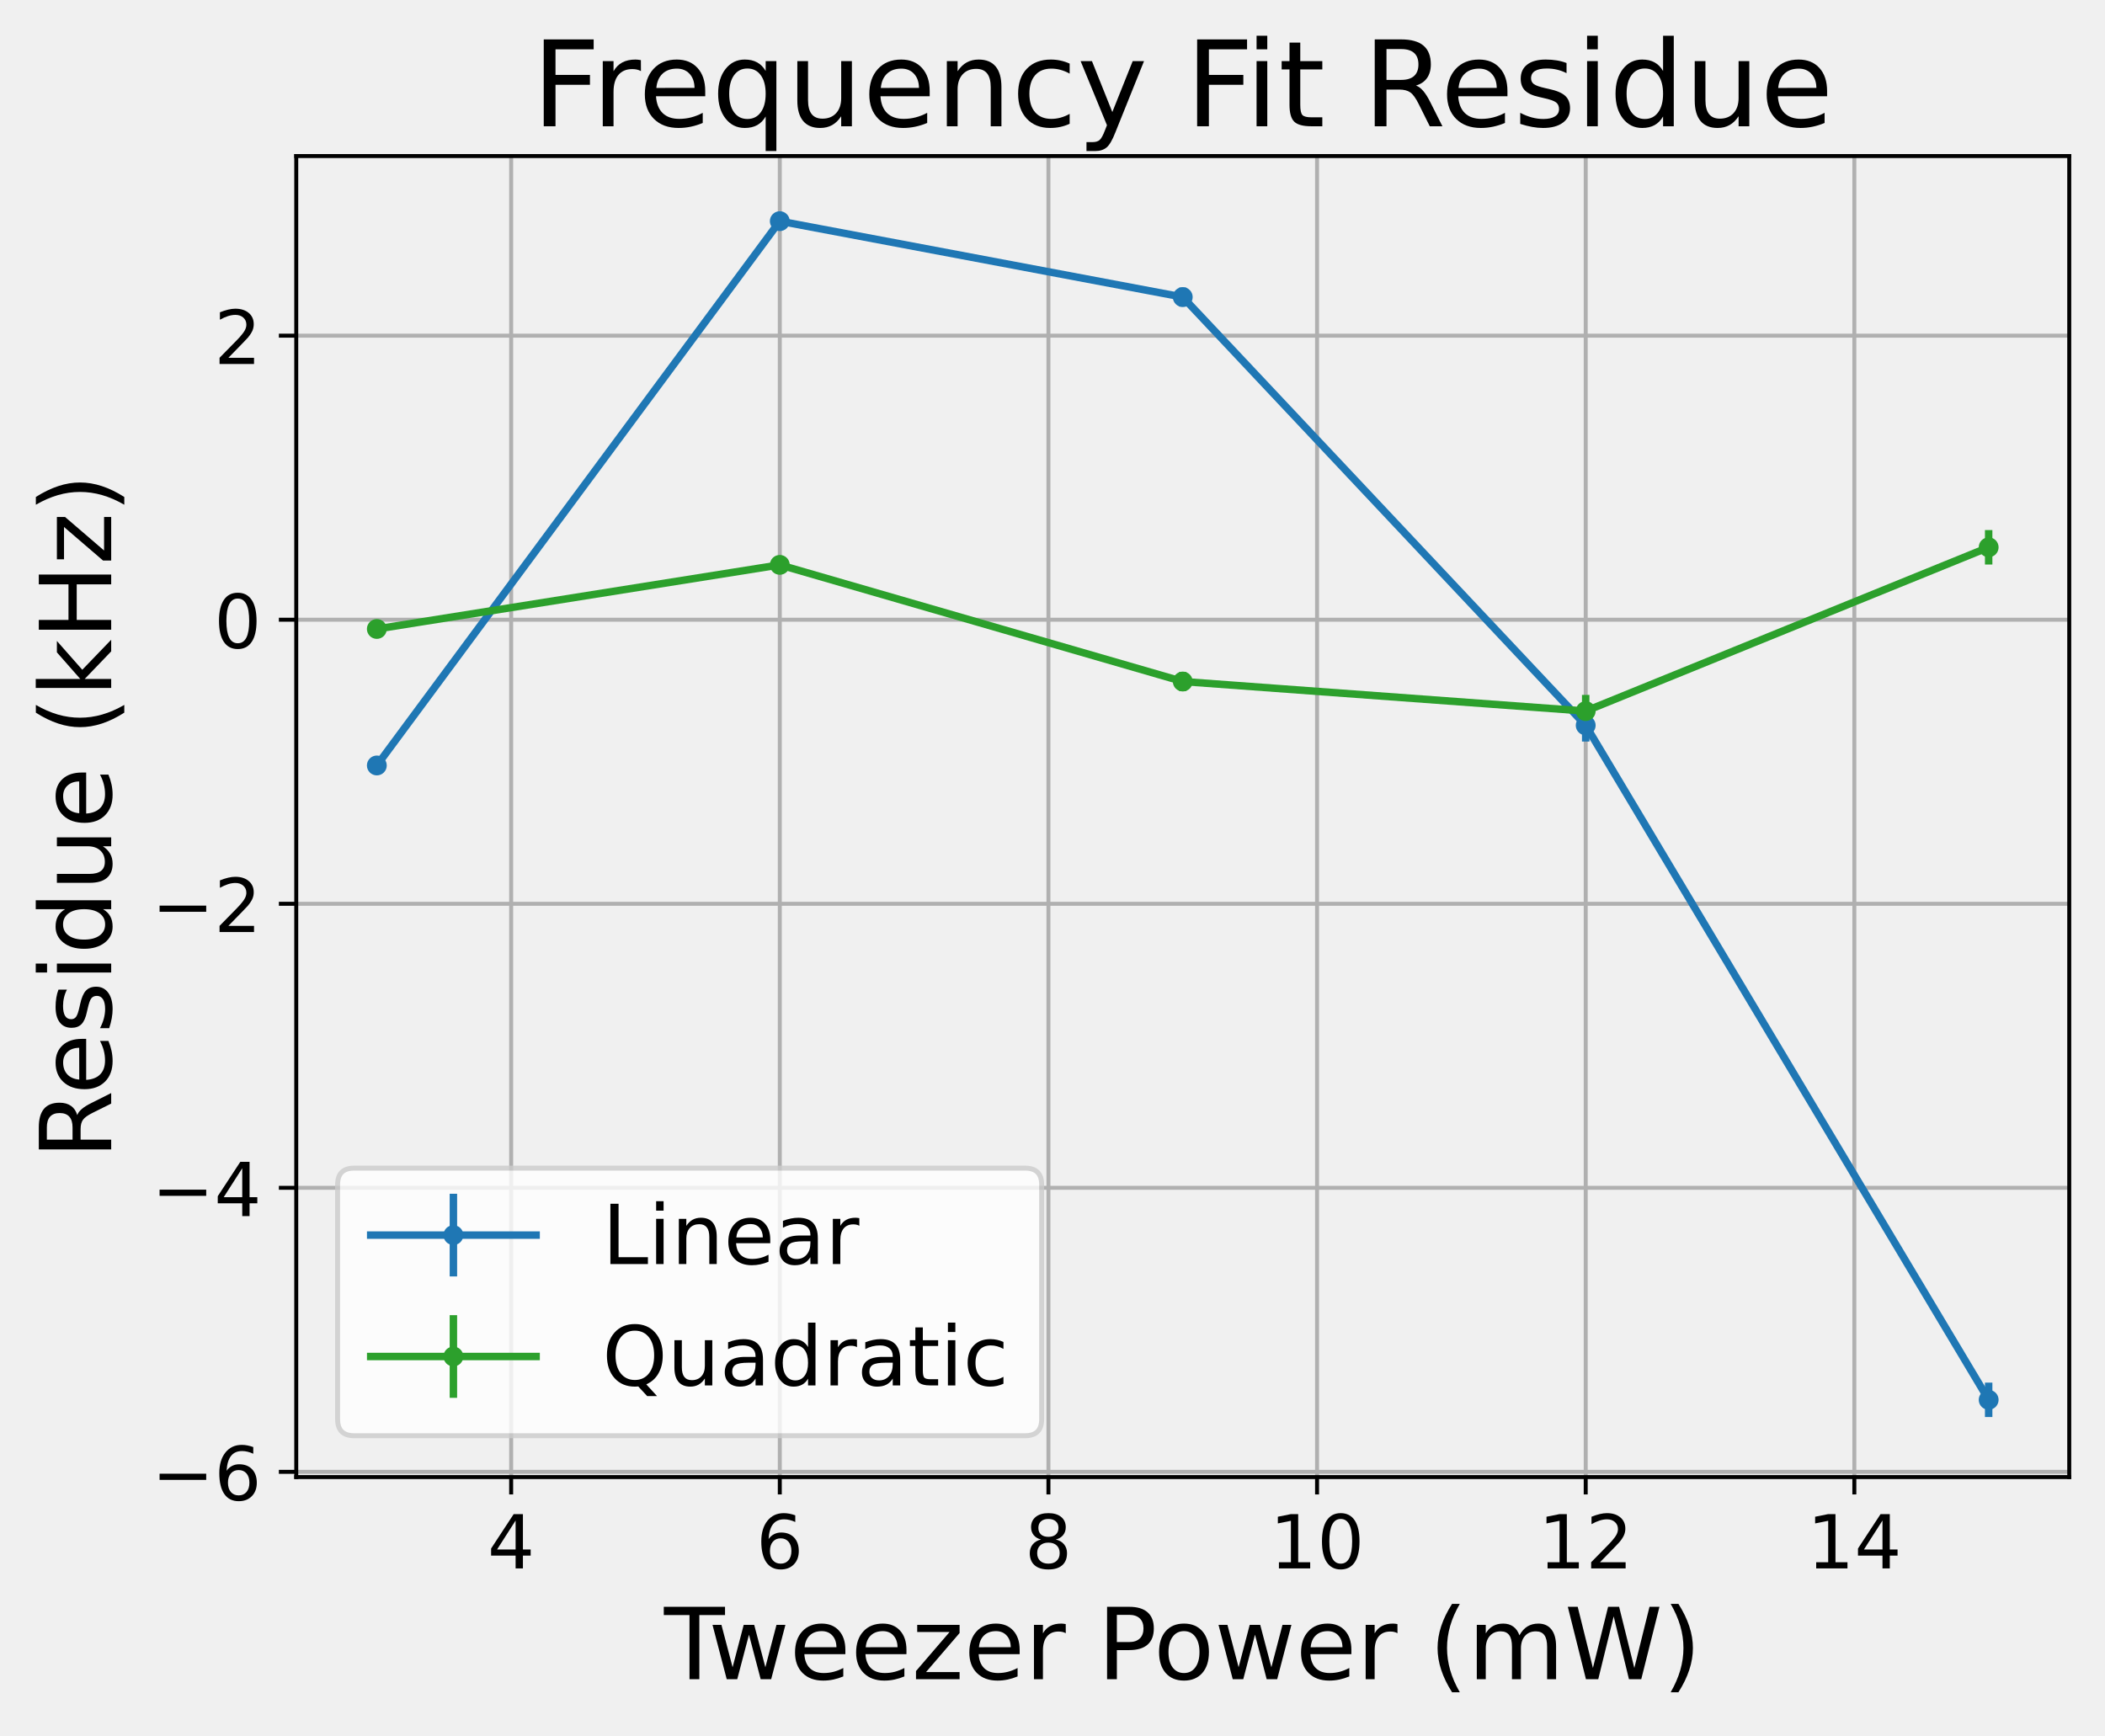
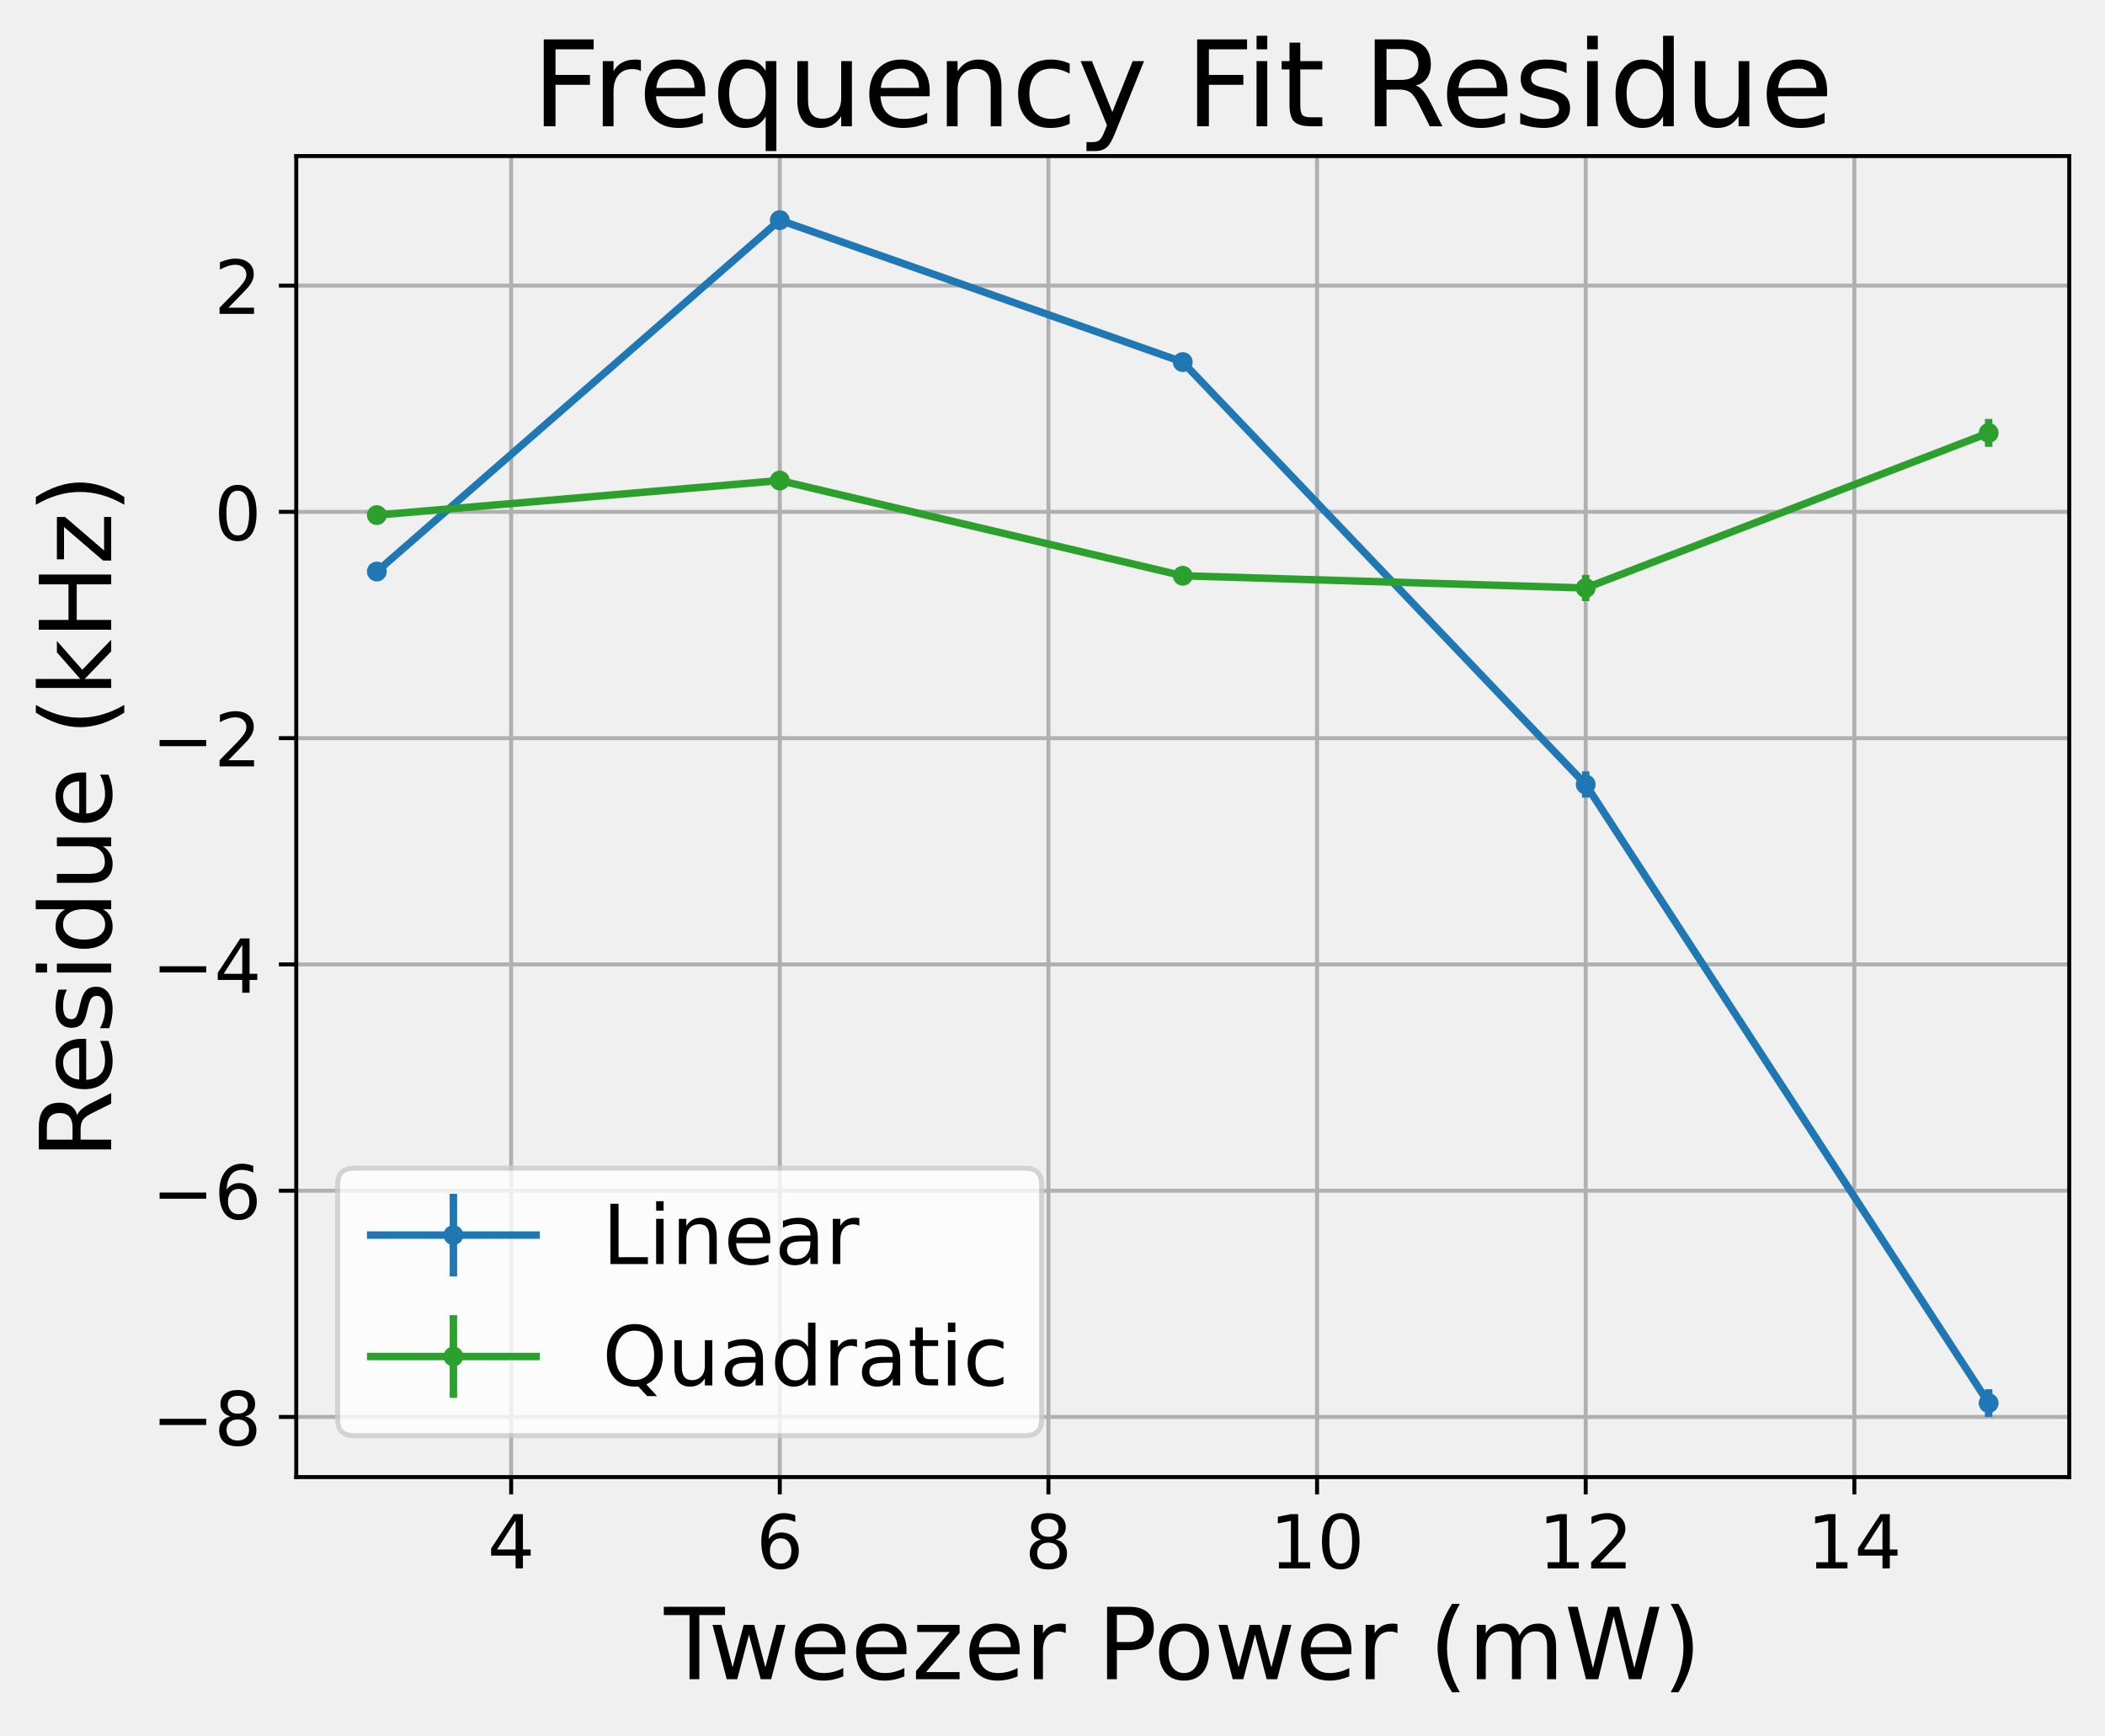
<svg xmlns="http://www.w3.org/2000/svg" xmlns:xlink="http://www.w3.org/1999/xlink" height="349.622pt" version="1.1" viewBox="0 0 423.99 349.622" width="423.99pt">
  <defs>
    <style type="text/css">
*{stroke-linecap:butt;stroke-linejoin:round;}
  </style>
  </defs>
  <g id="figure_1">
    <g id="patch_1">
      <path d="M 0 349.622  L 423.99 349.622  L 423.99 0  L 0 0  z " style="fill:none;" />
    </g>
    <g id="axes_1">
      <g id="patch_2">
        <path d="M 59.67 297.548  L 416.79 297.548  L 416.79 31.436  L 59.67 31.436  z " style="fill:none;" />
      </g>
      <g id="matplotlib.axis_1">
        <g id="xtick_1">
          <g id="line2d_1">
            <path clip-path="url(#p6e5b87767b)" d="M 102.957 297.548  L 102.957 31.436  " style="fill:none;stroke:#b0b0b0;stroke-linecap:square;stroke-width:0.8;" />
          </g>
          <g id="line2d_2">
            <defs>
              <path d="M 0 0  L 0 3.5  " id="m005f0a59be" style="stroke:#000000;stroke-width:0.8;" />
            </defs>
            <g>
              <use style="stroke:#000000;stroke-width:0.8;" x="102.957" xlink:href="#m005f0a59be" y="297.548" />
            </g>
          </g>
          <g id="text_1">
            <defs>
              <path d="M 37.797 64.312  L 12.891 25.391  L 37.797 25.391  z M 35.203 72.906  L 47.609 72.906  L 47.609 25.391  L 58.016 25.391  L 58.016 17.188  L 47.609 17.188  L 47.609 0  L 37.797 0  L 37.797 17.188  L 4.891 17.188  L 4.891 26.703  z " id="DejaVuSans-52" />
            </defs>
            <g transform="translate(98.18493 315.9459)scale(0.15 -0.15)">
              <use xlink:href="#DejaVuSans-52" />
            </g>
          </g>
        </g>
        <g id="xtick_2">
          <g id="line2d_3">
            <path clip-path="url(#p6e5b87767b)" d="M 157.066 297.548  L 157.066 31.436  " style="fill:none;stroke:#b0b0b0;stroke-linecap:square;stroke-width:0.8;" />
          </g>
          <g id="line2d_4">
            <g>
              <use style="stroke:#000000;stroke-width:0.8;" x="157.066" xlink:href="#m005f0a59be" y="297.548" />
            </g>
          </g>
          <g id="text_2">
            <defs>
              <path d="M 33.016 40.375  Q 26.375 40.375 22.484 35.828  Q 18.609 31.297 18.609 23.391  Q 18.609 15.531 22.484 10.953  Q 26.375 6.391 33.016 6.391  Q 39.656 6.391 43.531 10.953  Q 47.406 15.531 47.406 23.391  Q 47.406 31.297 43.531 35.828  Q 39.656 40.375 33.016 40.375  z M 52.594 71.297  L 52.594 62.312  Q 48.875 64.062 45.094 64.984  Q 41.312 65.922 37.594 65.922  Q 27.828 65.922 22.672 59.328  Q 17.531 52.734 16.797 39.406  Q 19.672 43.656 24.016 45.922  Q 28.375 48.188 33.594 48.188  Q 44.578 48.188 50.953 41.516  Q 57.328 34.859 57.328 23.391  Q 57.328 12.156 50.688 5.359  Q 44.047 -1.422 33.016 -1.422  Q 20.359 -1.422 13.672 8.266  Q 6.984 17.969 6.984 36.375  Q 6.984 53.656 15.188 63.938  Q 23.391 74.219 37.203 74.219  Q 40.922 74.219 44.703 73.484  Q 48.484 72.75 52.594 71.297  z " id="DejaVuSans-54" />
            </defs>
            <g transform="translate(152.294 315.9459)scale(0.15 -0.15)">
              <use xlink:href="#DejaVuSans-54" />
            </g>
          </g>
        </g>
        <g id="xtick_3">
          <g id="line2d_5">
            <path clip-path="url(#p6e5b87767b)" d="M 211.175 297.548  L 211.175 31.436  " style="fill:none;stroke:#b0b0b0;stroke-linecap:square;stroke-width:0.8;" />
          </g>
          <g id="line2d_6">
            <g>
              <use style="stroke:#000000;stroke-width:0.8;" x="211.175" xlink:href="#m005f0a59be" y="297.548" />
            </g>
          </g>
          <g id="text_3">
            <defs>
              <path d="M 31.781 34.625  Q 24.75 34.625 20.719 30.859  Q 16.703 27.094 16.703 20.516  Q 16.703 13.922 20.719 10.156  Q 24.75 6.391 31.781 6.391  Q 38.812 6.391 42.859 10.172  Q 46.922 13.969 46.922 20.516  Q 46.922 27.094 42.891 30.859  Q 38.875 34.625 31.781 34.625  z M 21.922 38.812  Q 15.578 40.375 12.031 44.719  Q 8.5 49.078 8.5 55.328  Q 8.5 64.062 14.719 69.141  Q 20.953 74.219 31.781 74.219  Q 42.672 74.219 48.875 69.141  Q 55.078 64.062 55.078 55.328  Q 55.078 49.078 51.531 44.719  Q 48 40.375 41.703 38.812  Q 48.828 37.156 52.797 32.312  Q 56.781 27.484 56.781 20.516  Q 56.781 9.906 50.312 4.234  Q 43.844 -1.422 31.781 -1.422  Q 19.734 -1.422 13.25 4.234  Q 6.781 9.906 6.781 20.516  Q 6.781 27.484 10.781 32.312  Q 14.797 37.156 21.922 38.812  z M 18.312 54.391  Q 18.312 48.734 21.844 45.562  Q 25.391 42.391 31.781 42.391  Q 38.141 42.391 41.719 45.562  Q 45.312 48.734 45.312 54.391  Q 45.312 60.062 41.719 63.234  Q 38.141 66.406 31.781 66.406  Q 25.391 66.406 21.844 63.234  Q 18.312 60.062 18.312 54.391  z " id="DejaVuSans-56" />
            </defs>
            <g transform="translate(206.4031 315.9459)scale(0.15 -0.15)">
              <use xlink:href="#DejaVuSans-56" />
            </g>
          </g>
        </g>
        <g id="xtick_4">
          <g id="line2d_7">
            <path clip-path="url(#p6e5b87767b)" d="M 265.284 297.548  L 265.284 31.436  " style="fill:none;stroke:#b0b0b0;stroke-linecap:square;stroke-width:0.8;" />
          </g>
          <g id="line2d_8">
            <g>
              <use style="stroke:#000000;stroke-width:0.8;" x="265.284" xlink:href="#m005f0a59be" y="297.548" />
            </g>
          </g>
          <g id="text_4">
            <defs>
              <path d="M 12.406 8.297  L 28.516 8.297  L 28.516 63.922  L 10.984 60.406  L 10.984 69.391  L 28.422 72.906  L 38.281 72.906  L 38.281 8.297  L 54.391 8.297  L 54.391 0  L 12.406 0  z " id="DejaVuSans-49" />
              <path d="M 31.781 66.406  Q 24.172 66.406 20.328 58.906  Q 16.5 51.422 16.5 36.375  Q 16.5 21.391 20.328 13.891  Q 24.172 6.391 31.781 6.391  Q 39.453 6.391 43.281 13.891  Q 47.125 21.391 47.125 36.375  Q 47.125 51.422 43.281 58.906  Q 39.453 66.406 31.781 66.406  z M 31.781 74.219  Q 44.047 74.219 50.516 64.516  Q 56.984 54.828 56.984 36.375  Q 56.984 17.969 50.516 8.266  Q 44.047 -1.422 31.781 -1.422  Q 19.531 -1.422 13.062 8.266  Q 6.594 17.969 6.594 36.375  Q 6.594 54.828 13.062 64.516  Q 19.531 74.219 31.781 74.219  z " id="DejaVuSans-48" />
            </defs>
            <g transform="translate(255.7403 315.9459)scale(0.15 -0.15)">
              <use xlink:href="#DejaVuSans-49" />
              <use x="63.623" xlink:href="#DejaVuSans-48" />
            </g>
          </g>
        </g>
        <g id="xtick_5">
          <g id="line2d_9">
            <path clip-path="url(#p6e5b87767b)" d="M 319.393 297.548  L 319.393 31.436  " style="fill:none;stroke:#b0b0b0;stroke-linecap:square;stroke-width:0.8;" />
          </g>
          <g id="line2d_10">
            <g>
              <use style="stroke:#000000;stroke-width:0.8;" x="319.393" xlink:href="#m005f0a59be" y="297.548" />
            </g>
          </g>
          <g id="text_5">
            <defs>
              <path d="M 19.188 8.297  L 53.609 8.297  L 53.609 0  L 7.328 0  L 7.328 8.297  Q 12.938 14.109 22.625 23.891  Q 32.328 33.688 34.812 36.531  Q 39.547 41.844 41.422 45.531  Q 43.312 49.219 43.312 52.781  Q 43.312 58.594 39.234 62.25  Q 35.156 65.922 28.609 65.922  Q 23.969 65.922 18.812 64.312  Q 13.672 62.703 7.812 59.422  L 7.812 69.391  Q 13.766 71.781 18.938 73  Q 24.125 74.219 28.422 74.219  Q 39.75 74.219 46.484 68.547  Q 53.219 62.891 53.219 53.422  Q 53.219 48.922 51.531 44.891  Q 49.859 40.875 45.406 35.406  Q 44.188 33.984 37.641 27.219  Q 31.109 20.453 19.188 8.297  z " id="DejaVuSans-50" />
            </defs>
            <g transform="translate(309.8494 315.9459)scale(0.15 -0.15)">
              <use xlink:href="#DejaVuSans-49" />
              <use x="63.623" xlink:href="#DejaVuSans-50" />
            </g>
          </g>
        </g>
        <g id="xtick_6">
          <g id="line2d_11">
            <path clip-path="url(#p6e5b87767b)" d="M 373.502 297.548  L 373.502 31.436  " style="fill:none;stroke:#b0b0b0;stroke-linecap:square;stroke-width:0.8;" />
          </g>
          <g id="line2d_12">
            <g>
              <use style="stroke:#000000;stroke-width:0.8;" x="373.502" xlink:href="#m005f0a59be" y="297.548" />
            </g>
          </g>
          <g id="text_6">
            <g transform="translate(363.9585 315.9459)scale(0.15 -0.15)">
              <use xlink:href="#DejaVuSans-49" />
              <use x="63.623" xlink:href="#DejaVuSans-52" />
            </g>
          </g>
        </g>
        <g id="text_7">
          <defs>
            <path d="M -0.297 72.906  L 61.375 72.906  L 61.375 64.594  L 35.5 64.594  L 35.5 0  L 25.594 0  L 25.594 64.594  L -0.297 64.594  z " id="DejaVuSans-84" />
            <path d="M 4.203 54.688  L 13.188 54.688  L 24.422 12.016  L 35.594 54.688  L 46.188 54.688  L 57.422 12.016  L 68.609 54.688  L 77.594 54.688  L 63.281 0  L 52.688 0  L 40.922 44.828  L 29.109 0  L 18.5 0  z " id="DejaVuSans-119" />
            <path d="M 56.203 29.594  L 56.203 25.203  L 14.891 25.203  Q 15.484 15.922 20.484 11.062  Q 25.484 6.203 34.422 6.203  Q 39.594 6.203 44.453 7.469  Q 49.312 8.734 54.109 11.281  L 54.109 2.781  Q 49.266 0.734 44.188 -0.344  Q 39.109 -1.422 33.891 -1.422  Q 20.797 -1.422 13.156 6.188  Q 5.516 13.812 5.516 26.812  Q 5.516 40.234 12.766 48.109  Q 20.016 56 32.328 56  Q 43.359 56 49.781 48.891  Q 56.203 41.797 56.203 29.594  z M 47.219 32.234  Q 47.125 39.594 43.094 43.984  Q 39.062 48.391 32.422 48.391  Q 24.906 48.391 20.391 44.141  Q 15.875 39.891 15.188 32.172  z " id="DejaVuSans-101" />
            <path d="M 5.516 54.688  L 48.188 54.688  L 48.188 46.484  L 14.406 7.172  L 48.188 7.172  L 48.188 0  L 4.297 0  L 4.297 8.203  L 38.094 47.516  L 5.516 47.516  z " id="DejaVuSans-122" />
            <path d="M 41.109 46.297  Q 39.594 47.172 37.812 47.578  Q 36.031 48 33.891 48  Q 26.266 48 22.188 43.047  Q 18.109 38.094 18.109 28.812  L 18.109 0  L 9.078 0  L 9.078 54.688  L 18.109 54.688  L 18.109 46.188  Q 20.953 51.172 25.484 53.578  Q 30.031 56 36.531 56  Q 37.453 56 38.578 55.875  Q 39.703 55.766 41.062 55.516  z " id="DejaVuSans-114" />
            <path id="DejaVuSans-32" />
            <path d="M 19.672 64.797  L 19.672 37.406  L 32.078 37.406  Q 38.969 37.406 42.719 40.969  Q 46.484 44.531 46.484 51.125  Q 46.484 57.672 42.719 61.234  Q 38.969 64.797 32.078 64.797  z M 9.812 72.906  L 32.078 72.906  Q 44.344 72.906 50.609 67.359  Q 56.891 61.812 56.891 51.125  Q 56.891 40.328 50.609 34.812  Q 44.344 29.297 32.078 29.297  L 19.672 29.297  L 19.672 0  L 9.812 0  z " id="DejaVuSans-80" />
            <path d="M 30.609 48.391  Q 23.391 48.391 19.188 42.75  Q 14.984 37.109 14.984 27.297  Q 14.984 17.484 19.156 11.844  Q 23.344 6.203 30.609 6.203  Q 37.797 6.203 41.984 11.859  Q 46.188 17.531 46.188 27.297  Q 46.188 37.016 41.984 42.703  Q 37.797 48.391 30.609 48.391  z M 30.609 56  Q 42.328 56 49.016 48.375  Q 55.719 40.766 55.719 27.297  Q 55.719 13.875 49.016 6.219  Q 42.328 -1.422 30.609 -1.422  Q 18.844 -1.422 12.172 6.219  Q 5.516 13.875 5.516 27.297  Q 5.516 40.766 12.172 48.375  Q 18.844 56 30.609 56  z " id="DejaVuSans-111" />
            <path d="M 31 75.875  Q 24.469 64.656 21.281 53.656  Q 18.109 42.672 18.109 31.391  Q 18.109 20.125 21.312 9.062  Q 24.516 -2 31 -13.188  L 23.188 -13.188  Q 15.875 -1.703 12.234 9.375  Q 8.594 20.453 8.594 31.391  Q 8.594 42.281 12.203 53.312  Q 15.828 64.359 23.188 75.875  z " id="DejaVuSans-40" />
            <path d="M 52 44.188  Q 55.375 50.25 60.062 53.125  Q 64.75 56 71.094 56  Q 79.641 56 84.281 50.016  Q 88.922 44.047 88.922 33.016  L 88.922 0  L 79.891 0  L 79.891 32.719  Q 79.891 40.578 77.094 44.375  Q 74.312 48.188 68.609 48.188  Q 61.625 48.188 57.562 43.547  Q 53.516 38.922 53.516 30.906  L 53.516 0  L 44.484 0  L 44.484 32.719  Q 44.484 40.625 41.703 44.406  Q 38.922 48.188 33.109 48.188  Q 26.219 48.188 22.156 43.531  Q 18.109 38.875 18.109 30.906  L 18.109 0  L 9.078 0  L 9.078 54.688  L 18.109 54.688  L 18.109 46.188  Q 21.188 51.219 25.484 53.609  Q 29.781 56 35.688 56  Q 41.656 56 45.828 52.969  Q 50 49.953 52 44.188  z " id="DejaVuSans-109" />
            <path d="M 3.328 72.906  L 13.281 72.906  L 28.609 11.281  L 43.891 72.906  L 54.984 72.906  L 70.312 11.281  L 85.594 72.906  L 95.609 72.906  L 77.297 0  L 64.891 0  L 49.516 63.281  L 33.984 0  L 21.578 0  z " id="DejaVuSans-87" />
            <path d="M 8.016 75.875  L 15.828 75.875  Q 23.141 64.359 26.781 53.312  Q 30.422 42.281 30.422 31.391  Q 30.422 20.453 26.781 9.375  Q 23.141 -1.703 15.828 -13.188  L 8.016 -13.188  Q 14.5 -2 17.703 9.062  Q 20.906 20.125 20.906 31.391  Q 20.906 42.672 17.703 53.656  Q 14.5 64.656 8.016 75.875  z " id="DejaVuSans-41" />
          </defs>
          <g transform="translate(133.7592 338.2623)scale(0.2 -0.2)">
            <use xlink:href="#DejaVuSans-84" />
            <use x="44.584" xlink:href="#DejaVuSans-119" />
            <use x="126.371" xlink:href="#DejaVuSans-101" />
            <use x="187.895" xlink:href="#DejaVuSans-101" />
            <use x="249.418" xlink:href="#DejaVuSans-122" />
            <use x="301.908" xlink:href="#DejaVuSans-101" />
            <use x="363.432" xlink:href="#DejaVuSans-114" />
            <use x="404.545" xlink:href="#DejaVuSans-32" />
            <use x="436.332" xlink:href="#DejaVuSans-80" />
            <use x="493.01" xlink:href="#DejaVuSans-111" />
            <use x="554.191" xlink:href="#DejaVuSans-119" />
            <use x="635.979" xlink:href="#DejaVuSans-101" />
            <use x="697.502" xlink:href="#DejaVuSans-114" />
            <use x="738.615" xlink:href="#DejaVuSans-32" />
            <use x="770.402" xlink:href="#DejaVuSans-40" />
            <use x="809.416" xlink:href="#DejaVuSans-109" />
            <use x="906.828" xlink:href="#DejaVuSans-87" />
            <use x="1005.705" xlink:href="#DejaVuSans-41" />
          </g>
        </g>
      </g>
      <g id="matplotlib.axis_2">
        <g id="ytick_1">
          <g id="line2d_13">
-             <path clip-path="url(#p6e5b87767b)" d="M 59.67 296.496  L 416.79 296.496  " style="fill:none;stroke:#b0b0b0;stroke-linecap:square;stroke-width:0.8;" />
+             <path clip-path="url(#p6e5b87767b)" d="M 59.67 285.439  L 416.79 285.439  " style="fill:none;stroke:#b0b0b0;stroke-linecap:square;stroke-width:0.8;" />
          </g>
          <g id="line2d_14">
            <defs>
              <path d="M 0 0  L -3.5 0  " id="mc3ce260a5b" style="stroke:#000000;stroke-width:0.8;" />
            </defs>
            <g>
-               <use style="stroke:#000000;stroke-width:0.8;" x="59.67" xlink:href="#mc3ce260a5b" y="296.496" />
+               <use style="stroke:#000000;stroke-width:0.8;" x="59.67" xlink:href="#mc3ce260a5b" y="285.439" />
            </g>
          </g>
          <g id="text_8">
            <defs>
              <path d="M 10.594 35.5  L 73.188 35.5  L 73.188 27.203  L 10.594 27.203  z " id="DejaVuSans-8722" />
            </defs>
-             <g transform="translate(30.55625 302.1944)scale(0.15 -0.15)">
+             <g transform="translate(30.55625 291.1381)scale(0.15 -0.15)">
+               <use xlink:href="#DejaVuSans-8722" />
+               <use x="83.789" xlink:href="#DejaVuSans-56" />
+             </g>
+           </g>
+         </g>
+         <g id="ytick_2">
+           <g id="line2d_15">
+             <path clip-path="url(#p6e5b87767b)" d="M 59.67 239.857  L 416.79 239.857  " style="fill:none;stroke:#b0b0b0;stroke-linecap:square;stroke-width:0.8;" />
+           </g>
+           <g id="line2d_16">
+             <g>
+               <use style="stroke:#000000;stroke-width:0.8;" x="59.67" xlink:href="#mc3ce260a5b" y="239.857" />
+             </g>
+           </g>
+           <g id="text_9">
+             <g transform="translate(30.55625 245.5559)scale(0.15 -0.15)">
              <use xlink:href="#DejaVuSans-8722" />
              <use x="83.789" xlink:href="#DejaVuSans-54" />
            </g>
          </g>
        </g>
-         <g id="ytick_2">
-           <g id="line2d_15">
-             <path clip-path="url(#p6e5b87767b)" d="M 59.67 239.277  L 416.79 239.277  " style="fill:none;stroke:#b0b0b0;stroke-linecap:square;stroke-width:0.8;" />
-           </g>
-           <g id="line2d_16">
-             <g>
-               <use style="stroke:#000000;stroke-width:0.8;" x="59.67" xlink:href="#mc3ce260a5b" y="239.277" />
-             </g>
-           </g>
-           <g id="text_9">
-             <g transform="translate(30.55625 244.9754)scale(0.15 -0.15)">
+         <g id="ytick_3">
+           <g id="line2d_17">
+             <path clip-path="url(#p6e5b87767b)" d="M 59.67 194.275  L 416.79 194.275  " style="fill:none;stroke:#b0b0b0;stroke-linecap:square;stroke-width:0.8;" />
+           </g>
+           <g id="line2d_18">
+             <g>
+               <use style="stroke:#000000;stroke-width:0.8;" x="59.67" xlink:href="#mc3ce260a5b" y="194.275" />
+             </g>
+           </g>
+           <g id="text_10">
+             <g transform="translate(30.55625 199.9738)scale(0.15 -0.15)">
              <use xlink:href="#DejaVuSans-8722" />
              <use x="83.789" xlink:href="#DejaVuSans-52" />
            </g>
          </g>
        </g>
-         <g id="ytick_3">
-           <g id="line2d_17">
-             <path clip-path="url(#p6e5b87767b)" d="M 59.67 182.058  L 416.79 182.058  " style="fill:none;stroke:#b0b0b0;stroke-linecap:square;stroke-width:0.8;" />
-           </g>
-           <g id="line2d_18">
-             <g>
-               <use style="stroke:#000000;stroke-width:0.8;" x="59.67" xlink:href="#mc3ce260a5b" y="182.058" />
-             </g>
-           </g>
-           <g id="text_10">
-             <g transform="translate(30.55625 187.7564)scale(0.15 -0.15)">
+         <g id="ytick_4">
+           <g id="line2d_19">
+             <path clip-path="url(#p6e5b87767b)" d="M 59.67 148.693  L 416.79 148.693  " style="fill:none;stroke:#b0b0b0;stroke-linecap:square;stroke-width:0.8;" />
+           </g>
+           <g id="line2d_20">
+             <g>
+               <use style="stroke:#000000;stroke-width:0.8;" x="59.67" xlink:href="#mc3ce260a5b" y="148.693" />
+             </g>
+           </g>
+           <g id="text_11">
+             <g transform="translate(30.55625 154.3916)scale(0.15 -0.15)">
              <use xlink:href="#DejaVuSans-8722" />
              <use x="83.789" xlink:href="#DejaVuSans-50" />
            </g>
          </g>
        </g>
-         <g id="ytick_4">
-           <g id="line2d_19">
-             <path clip-path="url(#p6e5b87767b)" d="M 59.67 124.839  L 416.79 124.839  " style="fill:none;stroke:#b0b0b0;stroke-linecap:square;stroke-width:0.8;" />
-           </g>
-           <g id="line2d_20">
-             <g>
-               <use style="stroke:#000000;stroke-width:0.8;" x="59.67" xlink:href="#mc3ce260a5b" y="124.839" />
-             </g>
-           </g>
-           <g id="text_11">
-             <g transform="translate(43.12578 130.5374)scale(0.15 -0.15)">
-               <use xlink:href="#DejaVuSans-48" />
-             </g>
-           </g>
-         </g>
        <g id="ytick_5">
          <g id="line2d_21">
-             <path clip-path="url(#p6e5b87767b)" d="M 59.67 67.62  L 416.79 67.62  " style="fill:none;stroke:#b0b0b0;stroke-linecap:square;stroke-width:0.8;" />
+             <path clip-path="url(#p6e5b87767b)" d="M 59.67 103.111  L 416.79 103.111  " style="fill:none;stroke:#b0b0b0;stroke-linecap:square;stroke-width:0.8;" />
          </g>
          <g id="line2d_22">
            <g>
-               <use style="stroke:#000000;stroke-width:0.8;" x="59.67" xlink:href="#mc3ce260a5b" y="67.62" />
+               <use style="stroke:#000000;stroke-width:0.8;" x="59.67" xlink:href="#mc3ce260a5b" y="103.111" />
            </g>
          </g>
          <g id="text_12">
-             <g transform="translate(43.12578 73.31835)scale(0.15 -0.15)">
+             <g transform="translate(43.12578 108.8095)scale(0.15 -0.15)">
+               <use xlink:href="#DejaVuSans-48" />
+             </g>
+           </g>
+         </g>
+         <g id="ytick_6">
+           <g id="line2d_23">
+             <path clip-path="url(#p6e5b87767b)" d="M 59.67 57.529  L 416.79 57.529  " style="fill:none;stroke:#b0b0b0;stroke-linecap:square;stroke-width:0.8;" />
+           </g>
+           <g id="line2d_24">
+             <g>
+               <use style="stroke:#000000;stroke-width:0.8;" x="59.67" xlink:href="#mc3ce260a5b" y="57.529" />
+             </g>
+           </g>
+           <g id="text_13">
+             <g transform="translate(43.12578 63.22737)scale(0.15 -0.15)">
              <use xlink:href="#DejaVuSans-50" />
            </g>
          </g>
        </g>
-         <g id="text_13">
+         <g id="text_14">
          <defs>
            <path d="M 44.391 34.188  Q 47.562 33.109 50.562 29.594  Q 53.562 26.078 56.594 19.922  L 66.609 0  L 56 0  L 46.688 18.703  Q 43.062 26.031 39.672 28.422  Q 36.281 30.812 30.422 30.812  L 19.672 30.812  L 19.672 0  L 9.812 0  L 9.812 72.906  L 32.078 72.906  Q 44.578 72.906 50.734 67.672  Q 56.891 62.453 56.891 51.906  Q 56.891 45.016 53.688 40.469  Q 50.484 35.938 44.391 34.188  z M 19.672 64.797  L 19.672 38.922  L 32.078 38.922  Q 39.203 38.922 42.844 42.219  Q 46.484 45.516 46.484 51.906  Q 46.484 58.297 42.844 61.547  Q 39.203 64.797 32.078 64.797  z " id="DejaVuSans-82" />
            <path d="M 44.281 53.078  L 44.281 44.578  Q 40.484 46.531 36.375 47.5  Q 32.281 48.484 27.875 48.484  Q 21.188 48.484 17.844 46.438  Q 14.5 44.391 14.5 40.281  Q 14.5 37.156 16.891 35.375  Q 19.281 33.594 26.516 31.984  L 29.594 31.297  Q 39.156 29.25 43.188 25.516  Q 47.219 21.781 47.219 15.094  Q 47.219 7.469 41.188 3.016  Q 35.156 -1.422 24.609 -1.422  Q 20.219 -1.422 15.453 -0.562  Q 10.688 0.297 5.422 2  L 5.422 11.281  Q 10.406 8.688 15.234 7.391  Q 20.062 6.109 24.812 6.109  Q 31.156 6.109 34.562 8.281  Q 37.984 10.453 37.984 14.406  Q 37.984 18.062 35.516 20.016  Q 33.062 21.969 24.703 23.781  L 21.578 24.516  Q 13.234 26.266 9.516 29.906  Q 5.812 33.547 5.812 39.891  Q 5.812 47.609 11.281 51.797  Q 16.75 56 26.812 56  Q 31.781 56 36.172 55.266  Q 40.578 54.547 44.281 53.078  z " id="DejaVuSans-115" />
            <path d="M 9.422 54.688  L 18.406 54.688  L 18.406 0  L 9.422 0  z M 9.422 75.984  L 18.406 75.984  L 18.406 64.594  L 9.422 64.594  z " id="DejaVuSans-105" />
            <path d="M 45.406 46.391  L 45.406 75.984  L 54.391 75.984  L 54.391 0  L 45.406 0  L 45.406 8.203  Q 42.578 3.328 38.25 0.953  Q 33.938 -1.422 27.875 -1.422  Q 17.969 -1.422 11.734 6.484  Q 5.516 14.406 5.516 27.297  Q 5.516 40.188 11.734 48.094  Q 17.969 56 27.875 56  Q 33.938 56 38.25 53.625  Q 42.578 51.266 45.406 46.391  z M 14.797 27.297  Q 14.797 17.391 18.875 11.75  Q 22.953 6.109 30.078 6.109  Q 37.203 6.109 41.297 11.75  Q 45.406 17.391 45.406 27.297  Q 45.406 37.203 41.297 42.844  Q 37.203 48.484 30.078 48.484  Q 22.953 48.484 18.875 42.844  Q 14.797 37.203 14.797 27.297  z " id="DejaVuSans-100" />
            <path d="M 8.5 21.578  L 8.5 54.688  L 17.484 54.688  L 17.484 21.922  Q 17.484 14.156 20.5 10.266  Q 23.531 6.391 29.594 6.391  Q 36.859 6.391 41.078 11.031  Q 45.312 15.672 45.312 23.688  L 45.312 54.688  L 54.297 54.688  L 54.297 0  L 45.312 0  L 45.312 8.406  Q 42.047 3.422 37.719 1  Q 33.406 -1.422 27.688 -1.422  Q 18.266 -1.422 13.375 4.438  Q 8.5 10.297 8.5 21.578  z M 31.109 56  z " id="DejaVuSans-117" />
            <path d="M 9.078 75.984  L 18.109 75.984  L 18.109 31.109  L 44.922 54.688  L 56.391 54.688  L 27.391 29.109  L 57.625 0  L 45.906 0  L 18.109 26.703  L 18.109 0  L 9.078 0  z " id="DejaVuSans-107" />
            <path d="M 9.812 72.906  L 19.672 72.906  L 19.672 43.016  L 55.516 43.016  L 55.516 72.906  L 65.375 72.906  L 65.375 0  L 55.516 0  L 55.516 34.719  L 19.672 34.719  L 19.672 0  L 9.812 0  z " id="DejaVuSans-72" />
          </defs>
          <g transform="translate(22.39688 233.511)rotate(-90)scale(0.2 -0.2)">
            <use xlink:href="#DejaVuSans-82" />
            <use x="64.982" xlink:href="#DejaVuSans-101" />
            <use x="126.506" xlink:href="#DejaVuSans-115" />
            <use x="178.605" xlink:href="#DejaVuSans-105" />
            <use x="206.389" xlink:href="#DejaVuSans-100" />
            <use x="269.865" xlink:href="#DejaVuSans-117" />
            <use x="333.244" xlink:href="#DejaVuSans-101" />
            <use x="394.768" xlink:href="#DejaVuSans-32" />
            <use x="426.555" xlink:href="#DejaVuSans-40" />
            <use x="465.568" xlink:href="#DejaVuSans-107" />
            <use x="523.479" xlink:href="#DejaVuSans-72" />
            <use x="598.674" xlink:href="#DejaVuSans-122" />
            <use x="651.164" xlink:href="#DejaVuSans-41" />
          </g>
        </g>
      </g>
      <g id="LineCollection_1">
-         <path clip-path="url(#p6e5b87767b)" d="M 400.557 285.452  L 400.557 278.519  " style="fill:none;stroke:#1f77b4;stroke-width:1.5;" />
-         <path clip-path="url(#p6e5b87767b)" d="M 319.393 149.375  L 319.393 142.869  " style="fill:none;stroke:#1f77b4;stroke-width:1.5;" />
-         <path clip-path="url(#p6e5b87767b)" d="M 238.23 61.761  L 238.23 57.929  " style="fill:none;stroke:#1f77b4;stroke-width:1.5;" />
-         <path clip-path="url(#p6e5b87767b)" d="M 157.066 45.568  L 157.066 43.532  " style="fill:none;stroke:#1f77b4;stroke-width:1.5;" />
-         <path clip-path="url(#p6e5b87767b)" d="M 75.902 154.712  L 75.902 153.685  " style="fill:none;stroke:#1f77b4;stroke-width:1.5;" />
+         <path clip-path="url(#p6e5b87767b)" d="M 400.557 285.452  L 400.557 279.844  " style="fill:none;stroke:#1f77b4;stroke-width:1.5;" />
+         <path clip-path="url(#p6e5b87767b)" d="M 319.393 160.668  L 319.393 155.39  " style="fill:none;stroke:#1f77b4;stroke-width:1.5;" />
+         <path clip-path="url(#p6e5b87767b)" d="M 238.23 74.461  L 238.23 71.408  " style="fill:none;stroke:#1f77b4;stroke-width:1.5;" />
+         <path clip-path="url(#p6e5b87767b)" d="M 157.066 45.157  L 157.066 43.532  " style="fill:none;stroke:#1f77b4;stroke-width:1.5;" />
+         <path clip-path="url(#p6e5b87767b)" d="M 75.902 115.544  L 75.902 114.723  " style="fill:none;stroke:#1f77b4;stroke-width:1.5;" />
      </g>
      <g id="LineCollection_2">
-         <path clip-path="url(#p6e5b87767b)" d="M 400.557 113.715  L 400.557 106.781  " style="fill:none;stroke:#2ca02c;stroke-width:1.5;" />
-         <path clip-path="url(#p6e5b87767b)" d="M 319.393 146.495  L 319.393 139.988  " style="fill:none;stroke:#2ca02c;stroke-width:1.5;" />
-         <path clip-path="url(#p6e5b87767b)" d="M 238.23 139.206  L 238.23 135.374  " style="fill:none;stroke:#2ca02c;stroke-width:1.5;" />
-         <path clip-path="url(#p6e5b87767b)" d="M 157.066 114.807  L 157.066 112.771  " style="fill:none;stroke:#2ca02c;stroke-width:1.5;" />
-         <path clip-path="url(#p6e5b87767b)" d="M 75.902 127.213  L 75.902 126.186  " style="fill:none;stroke:#2ca02c;stroke-width:1.5;" />
-       </g>
-       <g id="line2d_23">
-         <path clip-path="url(#p6e5b87767b)" d="M 400.557 281.986  L 319.393 146.122  L 238.23 59.845  L 157.066 44.55  L 75.902 154.198  " style="fill:none;stroke:#1f77b4;stroke-linecap:square;stroke-width:1.5;" />
+         <path clip-path="url(#p6e5b87767b)" d="M 400.557 90.013  L 400.557 84.404  " style="fill:none;stroke:#2ca02c;stroke-width:1.5;" />
+         <path clip-path="url(#p6e5b87767b)" d="M 319.393 121.087  L 319.393 115.81  " style="fill:none;stroke:#2ca02c;stroke-width:1.5;" />
+         <path clip-path="url(#p6e5b87767b)" d="M 238.23 117.512  L 238.23 114.459  " style="fill:none;stroke:#2ca02c;stroke-width:1.5;" />
+         <path clip-path="url(#p6e5b87767b)" d="M 157.066 97.61  L 157.066 95.986  " style="fill:none;stroke:#2ca02c;stroke-width:1.5;" />
+         <path clip-path="url(#p6e5b87767b)" d="M 75.902 104.173  L 75.902 103.351  " style="fill:none;stroke:#2ca02c;stroke-width:1.5;" />
+       </g>
+       <g id="line2d_25">
+         <path clip-path="url(#p6e5b87767b)" d="M 400.557 282.648  L 319.393 158.029  L 238.23 72.935  L 157.066 44.344  L 75.902 115.133  " style="fill:none;stroke:#1f77b4;stroke-linecap:square;stroke-width:1.5;" />
        <defs>
          <path d="M 0 1.5  C 0.398 1.5 0.779 1.342 1.061 1.061  C 1.342 0.779 1.5 0.398 1.5 0  C 1.5 -0.398 1.342 -0.779 1.061 -1.061  C 0.779 -1.342 0.398 -1.5 0 -1.5  C -0.398 -1.5 -0.779 -1.342 -1.061 -1.061  C -1.342 -0.779 -1.5 -0.398 -1.5 0  C -1.5 0.398 -1.342 0.779 -1.061 1.061  C -0.779 1.342 -0.398 1.5 0 1.5  z " id="mb8bc26594a" style="stroke:#1f77b4;" />
        </defs>
        <g clip-path="url(#p6e5b87767b)">
-           <use style="fill:#1f77b4;stroke:#1f77b4;" x="400.557" xlink:href="#mb8bc26594a" y="281.986" />
-           <use style="fill:#1f77b4;stroke:#1f77b4;" x="319.393" xlink:href="#mb8bc26594a" y="146.122" />
-           <use style="fill:#1f77b4;stroke:#1f77b4;" x="238.23" xlink:href="#mb8bc26594a" y="59.845" />
-           <use style="fill:#1f77b4;stroke:#1f77b4;" x="157.066" xlink:href="#mb8bc26594a" y="44.55" />
-           <use style="fill:#1f77b4;stroke:#1f77b4;" x="75.902" xlink:href="#mb8bc26594a" y="154.198" />
-         </g>
-       </g>
-       <g id="line2d_24">
-         <path clip-path="url(#p6e5b87767b)" d="M 400.557 110.248  L 319.393 143.242  L 238.23 137.29  L 157.066 113.789  L 75.902 126.7  " style="fill:none;stroke:#2ca02c;stroke-linecap:square;stroke-width:1.5;" />
+           <use style="fill:#1f77b4;stroke:#1f77b4;" x="400.557" xlink:href="#mb8bc26594a" y="282.648" />
+           <use style="fill:#1f77b4;stroke:#1f77b4;" x="319.393" xlink:href="#mb8bc26594a" y="158.029" />
+           <use style="fill:#1f77b4;stroke:#1f77b4;" x="238.23" xlink:href="#mb8bc26594a" y="72.935" />
+           <use style="fill:#1f77b4;stroke:#1f77b4;" x="157.066" xlink:href="#mb8bc26594a" y="44.344" />
+           <use style="fill:#1f77b4;stroke:#1f77b4;" x="75.902" xlink:href="#mb8bc26594a" y="115.133" />
+         </g>
+       </g>
+       <g id="line2d_26">
+         <path clip-path="url(#p6e5b87767b)" d="M 400.557 87.208  L 319.393 118.449  L 238.23 115.985  L 157.066 96.798  L 75.902 103.762  " style="fill:none;stroke:#2ca02c;stroke-linecap:square;stroke-width:1.5;" />
        <defs>
          <path d="M 0 1.5  C 0.398 1.5 0.779 1.342 1.061 1.061  C 1.342 0.779 1.5 0.398 1.5 0  C 1.5 -0.398 1.342 -0.779 1.061 -1.061  C 0.779 -1.342 0.398 -1.5 0 -1.5  C -0.398 -1.5 -0.779 -1.342 -1.061 -1.061  C -1.342 -0.779 -1.5 -0.398 -1.5 0  C -1.5 0.398 -1.342 0.779 -1.061 1.061  C -0.779 1.342 -0.398 1.5 0 1.5  z " id="m92edfcde95" style="stroke:#2ca02c;" />
        </defs>
        <g clip-path="url(#p6e5b87767b)">
-           <use style="fill:#2ca02c;stroke:#2ca02c;" x="400.557" xlink:href="#m92edfcde95" y="110.248" />
-           <use style="fill:#2ca02c;stroke:#2ca02c;" x="319.393" xlink:href="#m92edfcde95" y="143.242" />
-           <use style="fill:#2ca02c;stroke:#2ca02c;" x="238.23" xlink:href="#m92edfcde95" y="137.29" />
-           <use style="fill:#2ca02c;stroke:#2ca02c;" x="157.066" xlink:href="#m92edfcde95" y="113.789" />
-           <use style="fill:#2ca02c;stroke:#2ca02c;" x="75.902" xlink:href="#m92edfcde95" y="126.7" />
+           <use style="fill:#2ca02c;stroke:#2ca02c;" x="400.557" xlink:href="#m92edfcde95" y="87.208" />
+           <use style="fill:#2ca02c;stroke:#2ca02c;" x="319.393" xlink:href="#m92edfcde95" y="118.449" />
+           <use style="fill:#2ca02c;stroke:#2ca02c;" x="238.23" xlink:href="#m92edfcde95" y="115.985" />
+           <use style="fill:#2ca02c;stroke:#2ca02c;" x="157.066" xlink:href="#m92edfcde95" y="96.798" />
+           <use style="fill:#2ca02c;stroke:#2ca02c;" x="75.902" xlink:href="#m92edfcde95" y="103.762" />
        </g>
      </g>
      <g id="patch_3">
        <path d="M 59.67 297.548  L 59.67 31.436  " style="fill:none;stroke:#000000;stroke-linecap:square;stroke-linejoin:miter;stroke-width:0.8;" />
      </g>
      <g id="patch_4">
        <path d="M 416.79 297.548  L 416.79 31.436  " style="fill:none;stroke:#000000;stroke-linecap:square;stroke-linejoin:miter;stroke-width:0.8;" />
      </g>
      <g id="patch_5">
        <path d="M 59.67 297.548  L 416.79 297.548  " style="fill:none;stroke:#000000;stroke-linecap:square;stroke-linejoin:miter;stroke-width:0.8;" />
      </g>
      <g id="patch_6">
        <path d="M 59.67 31.436  L 416.79 31.436  " style="fill:none;stroke:#000000;stroke-linecap:square;stroke-linejoin:miter;stroke-width:0.8;" />
      </g>
-       <g id="text_14">
+       <g id="text_15">
        <defs>
          <path d="M 9.812 72.906  L 51.703 72.906  L 51.703 64.594  L 19.672 64.594  L 19.672 43.109  L 48.578 43.109  L 48.578 34.812  L 19.672 34.812  L 19.672 0  L 9.812 0  z " id="DejaVuSans-70" />
          <path d="M 14.797 27.297  Q 14.797 17.391 18.875 11.75  Q 22.953 6.109 30.078 6.109  Q 37.203 6.109 41.297 11.75  Q 45.406 17.391 45.406 27.297  Q 45.406 37.203 41.297 42.844  Q 37.203 48.484 30.078 48.484  Q 22.953 48.484 18.875 42.844  Q 14.797 37.203 14.797 27.297  z M 45.406 8.203  Q 42.578 3.328 38.25 0.953  Q 33.938 -1.422 27.875 -1.422  Q 17.969 -1.422 11.734 6.484  Q 5.516 14.406 5.516 27.297  Q 5.516 40.188 11.734 48.094  Q 17.969 56 27.875 56  Q 33.938 56 38.25 53.625  Q 42.578 51.266 45.406 46.391  L 45.406 54.688  L 54.391 54.688  L 54.391 -20.797  L 45.406 -20.797  z " id="DejaVuSans-113" />
          <path d="M 54.891 33.016  L 54.891 0  L 45.906 0  L 45.906 32.719  Q 45.906 40.484 42.875 44.328  Q 39.844 48.188 33.797 48.188  Q 26.516 48.188 22.312 43.547  Q 18.109 38.922 18.109 30.906  L 18.109 0  L 9.078 0  L 9.078 54.688  L 18.109 54.688  L 18.109 46.188  Q 21.344 51.125 25.703 53.562  Q 30.078 56 35.797 56  Q 45.219 56 50.047 50.172  Q 54.891 44.344 54.891 33.016  z " id="DejaVuSans-110" />
          <path d="M 48.781 52.594  L 48.781 44.188  Q 44.969 46.297 41.141 47.344  Q 37.312 48.391 33.406 48.391  Q 24.656 48.391 19.812 42.844  Q 14.984 37.312 14.984 27.297  Q 14.984 17.281 19.812 11.734  Q 24.656 6.203 33.406 6.203  Q 37.312 6.203 41.141 7.25  Q 44.969 8.297 48.781 10.406  L 48.781 2.094  Q 45.016 0.344 40.984 -0.531  Q 36.969 -1.422 32.422 -1.422  Q 20.062 -1.422 12.781 6.344  Q 5.516 14.109 5.516 27.297  Q 5.516 40.672 12.859 48.328  Q 20.219 56 33.016 56  Q 37.156 56 41.109 55.141  Q 45.062 54.297 48.781 52.594  z " id="DejaVuSans-99" />
          <path d="M 32.172 -5.078  Q 28.375 -14.844 24.75 -17.812  Q 21.141 -20.797 15.094 -20.797  L 7.906 -20.797  L 7.906 -13.281  L 13.188 -13.281  Q 16.891 -13.281 18.938 -11.516  Q 21 -9.766 23.484 -3.219  L 25.094 0.875  L 2.984 54.688  L 12.5 54.688  L 29.594 11.922  L 46.688 54.688  L 56.203 54.688  z " id="DejaVuSans-121" />
          <path d="M 18.312 70.219  L 18.312 54.688  L 36.812 54.688  L 36.812 47.703  L 18.312 47.703  L 18.312 18.016  Q 18.312 11.328 20.141 9.422  Q 21.969 7.516 27.594 7.516  L 36.812 7.516  L 36.812 0  L 27.594 0  Q 17.188 0 13.234 3.875  Q 9.281 7.766 9.281 18.016  L 9.281 47.703  L 2.688 47.703  L 2.688 54.688  L 9.281 54.688  L 9.281 70.219  z " id="DejaVuSans-116" />
        </defs>
        <g transform="translate(107.167 25.43625)scale(0.24 -0.24)">
          <use xlink:href="#DejaVuSans-70" />
          <use x="50.27" xlink:href="#DejaVuSans-114" />
          <use x="89.133" xlink:href="#DejaVuSans-101" />
          <use x="150.656" xlink:href="#DejaVuSans-113" />
          <use x="214.133" xlink:href="#DejaVuSans-117" />
          <use x="277.512" xlink:href="#DejaVuSans-101" />
          <use x="339.035" xlink:href="#DejaVuSans-110" />
          <use x="402.414" xlink:href="#DejaVuSans-99" />
          <use x="457.395" xlink:href="#DejaVuSans-121" />
          <use x="516.574" xlink:href="#DejaVuSans-32" />
          <use x="548.361" xlink:href="#DejaVuSans-70" />
          <use x="598.631" xlink:href="#DejaVuSans-105" />
          <use x="626.414" xlink:href="#DejaVuSans-116" />
          <use x="665.623" xlink:href="#DejaVuSans-32" />
          <use x="697.41" xlink:href="#DejaVuSans-82" />
          <use x="762.393" xlink:href="#DejaVuSans-101" />
          <use x="823.916" xlink:href="#DejaVuSans-115" />
          <use x="876.016" xlink:href="#DejaVuSans-105" />
          <use x="903.799" xlink:href="#DejaVuSans-100" />
          <use x="967.275" xlink:href="#DejaVuSans-117" />
          <use x="1030.654" xlink:href="#DejaVuSans-101" />
        </g>
      </g>
      <g id="legend_1">
        <g id="patch_7">
          <path d="M 71.332 289.218  L 206.481 289.218  Q 209.813 289.218 209.813 285.886  L 209.813 238.645  Q 209.813 235.313 206.481 235.313  L 71.332 235.313  Q 68 235.313 68 238.645  L 68 285.886  Q 68 289.218 71.332 289.218  z " style="fill:#ffffff;opacity:0.8;stroke:#cccccc;stroke-linejoin:miter;" />
        </g>
        <g id="LineCollection_3">
          <path d="M 91.324 257.135  L 91.324 240.475  " style="fill:none;stroke:#1f77b4;stroke-width:1.5;" />
        </g>
-         <g id="line2d_25">
+         <g id="line2d_27">
          <path d="M 74.664 248.805  L 107.984 248.805  " style="fill:none;stroke:#1f77b4;stroke-linecap:square;stroke-width:1.5;" />
        </g>
-         <g id="line2d_26">
+         <g id="line2d_28">
          <g>
            <use style="fill:#1f77b4;stroke:#1f77b4;" x="91.324" xlink:href="#mb8bc26594a" y="248.805" />
          </g>
        </g>
-         <g id="text_15">
+         <g id="text_16">
          <defs>
            <path d="M 9.812 72.906  L 19.672 72.906  L 19.672 8.297  L 55.172 8.297  L 55.172 0  L 9.812 0  z " id="DejaVuSans-76" />
            <path d="M 34.281 27.484  Q 23.391 27.484 19.188 25  Q 14.984 22.516 14.984 16.5  Q 14.984 11.719 18.141 8.906  Q 21.297 6.109 26.703 6.109  Q 34.188 6.109 38.703 11.406  Q 43.219 16.703 43.219 25.484  L 43.219 27.484  z M 52.203 31.203  L 52.203 0  L 43.219 0  L 43.219 8.297  Q 40.141 3.328 35.547 0.953  Q 30.953 -1.422 24.312 -1.422  Q 15.922 -1.422 10.953 3.297  Q 6 8.016 6 15.922  Q 6 25.141 12.172 29.828  Q 18.359 34.516 30.609 34.516  L 43.219 34.516  L 43.219 35.406  Q 43.219 41.609 39.141 45  Q 35.062 48.391 27.688 48.391  Q 23 48.391 18.547 47.266  Q 14.109 46.141 10.016 43.891  L 10.016 52.203  Q 14.938 54.109 19.578 55.047  Q 24.219 56 28.609 56  Q 40.484 56 46.344 49.844  Q 52.203 43.703 52.203 31.203  z " id="DejaVuSans-97" />
          </defs>
          <g transform="translate(121.3115 254.6357)scale(0.1666 -0.1666)">
            <use xlink:href="#DejaVuSans-76" />
            <use x="55.713" xlink:href="#DejaVuSans-105" />
            <use x="83.496" xlink:href="#DejaVuSans-110" />
            <use x="146.875" xlink:href="#DejaVuSans-101" />
            <use x="208.398" xlink:href="#DejaVuSans-97" />
            <use x="269.678" xlink:href="#DejaVuSans-114" />
          </g>
        </g>
        <g id="LineCollection_4">
          <path d="M 91.324 281.588  L 91.324 264.928  " style="fill:none;stroke:#2ca02c;stroke-width:1.5;" />
        </g>
-         <g id="line2d_27">
+         <g id="line2d_29">
          <path d="M 74.664 273.258  L 107.984 273.258  " style="fill:none;stroke:#2ca02c;stroke-linecap:square;stroke-width:1.5;" />
        </g>
-         <g id="line2d_28">
+         <g id="line2d_30">
          <g>
            <use style="fill:#2ca02c;stroke:#2ca02c;" x="91.324" xlink:href="#m92edfcde95" y="273.258" />
          </g>
        </g>
-         <g id="text_16">
+         <g id="text_17">
          <defs>
            <path d="M 39.406 66.219  Q 28.656 66.219 22.328 58.203  Q 16.016 50.203 16.016 36.375  Q 16.016 22.609 22.328 14.594  Q 28.656 6.594 39.406 6.594  Q 50.141 6.594 56.422 14.594  Q 62.703 22.609 62.703 36.375  Q 62.703 50.203 56.422 58.203  Q 50.141 66.219 39.406 66.219  z M 53.219 1.312  L 66.219 -12.891  L 54.297 -12.891  L 43.5 -1.219  Q 41.891 -1.312 41.031 -1.359  Q 40.188 -1.422 39.406 -1.422  Q 24.031 -1.422 14.812 8.859  Q 5.609 19.141 5.609 36.375  Q 5.609 53.656 14.812 63.938  Q 24.031 74.219 39.406 74.219  Q 54.734 74.219 63.906 63.938  Q 73.094 53.656 73.094 36.375  Q 73.094 23.688 67.984 14.641  Q 62.891 5.609 53.219 1.312  z " id="DejaVuSans-81" />
          </defs>
          <g transform="translate(121.3115 279.0895)scale(0.1666 -0.1666)">
            <use xlink:href="#DejaVuSans-81" />
            <use x="78.711" xlink:href="#DejaVuSans-117" />
            <use x="142.09" xlink:href="#DejaVuSans-97" />
            <use x="203.369" xlink:href="#DejaVuSans-100" />
            <use x="266.846" xlink:href="#DejaVuSans-114" />
            <use x="307.959" xlink:href="#DejaVuSans-97" />
            <use x="369.238" xlink:href="#DejaVuSans-116" />
            <use x="408.447" xlink:href="#DejaVuSans-105" />
            <use x="436.23" xlink:href="#DejaVuSans-99" />
          </g>
        </g>
      </g>
    </g>
  </g>
  <defs>
    <clipPath id="p6e5b87767b">
      <rect height="266.112" width="357.12" x="59.67" y="31.436" />
    </clipPath>
  </defs>
</svg>
